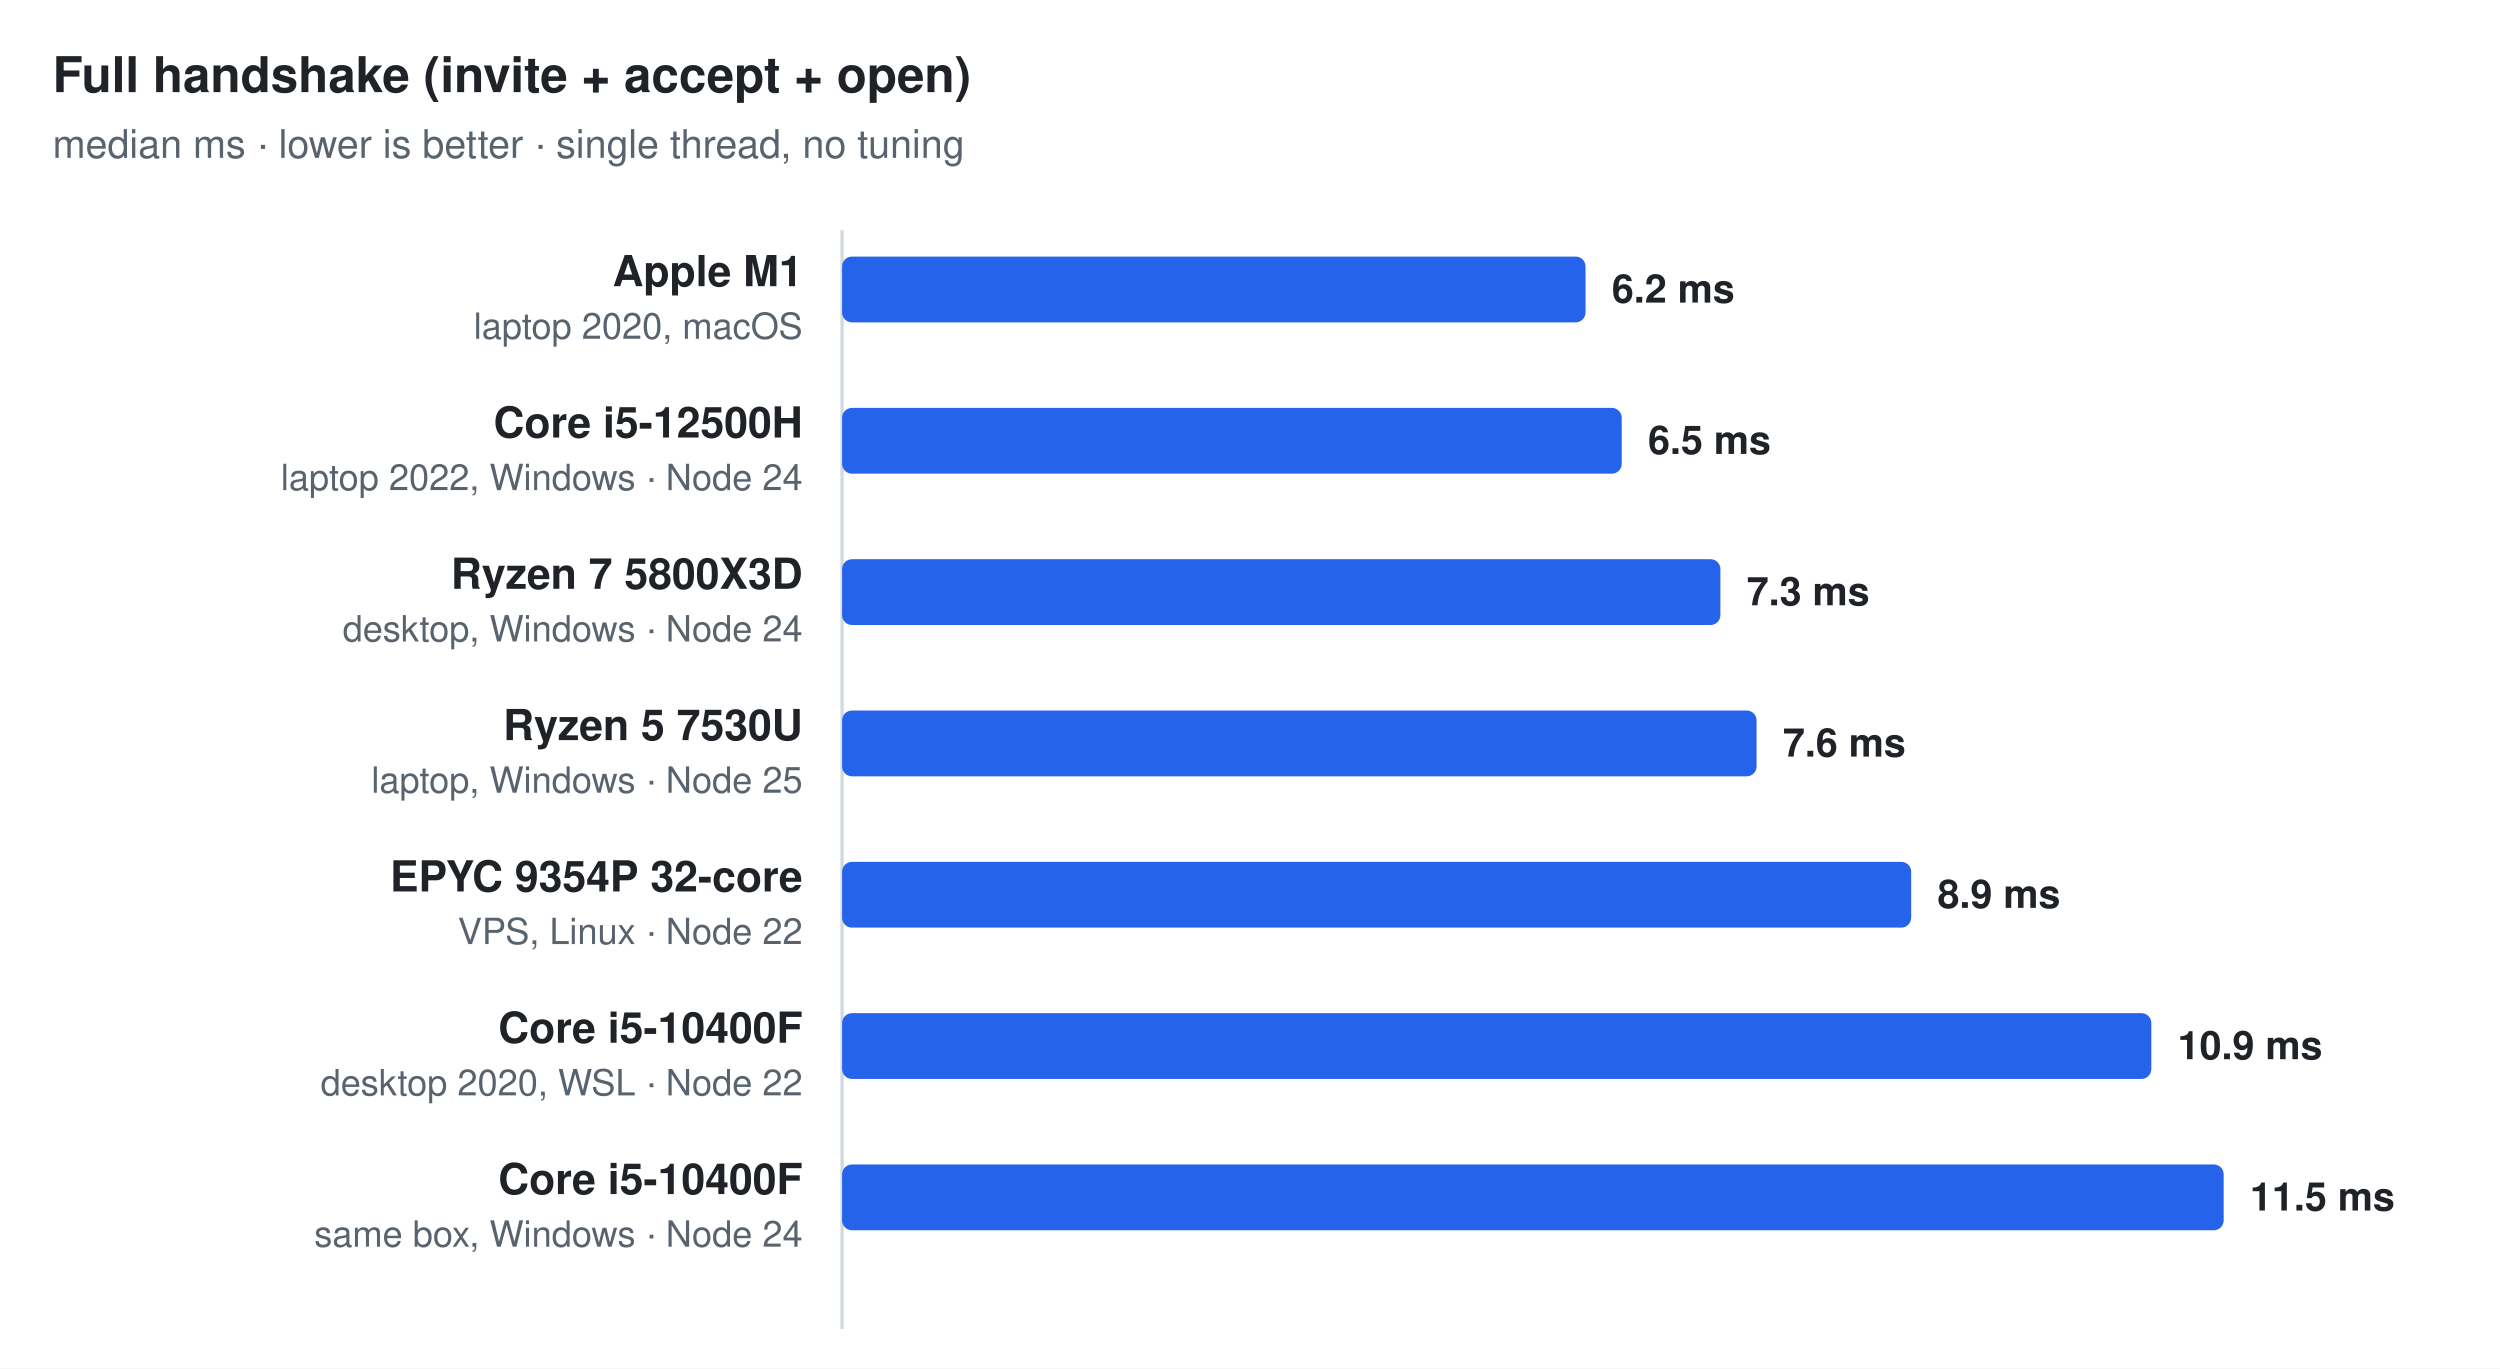
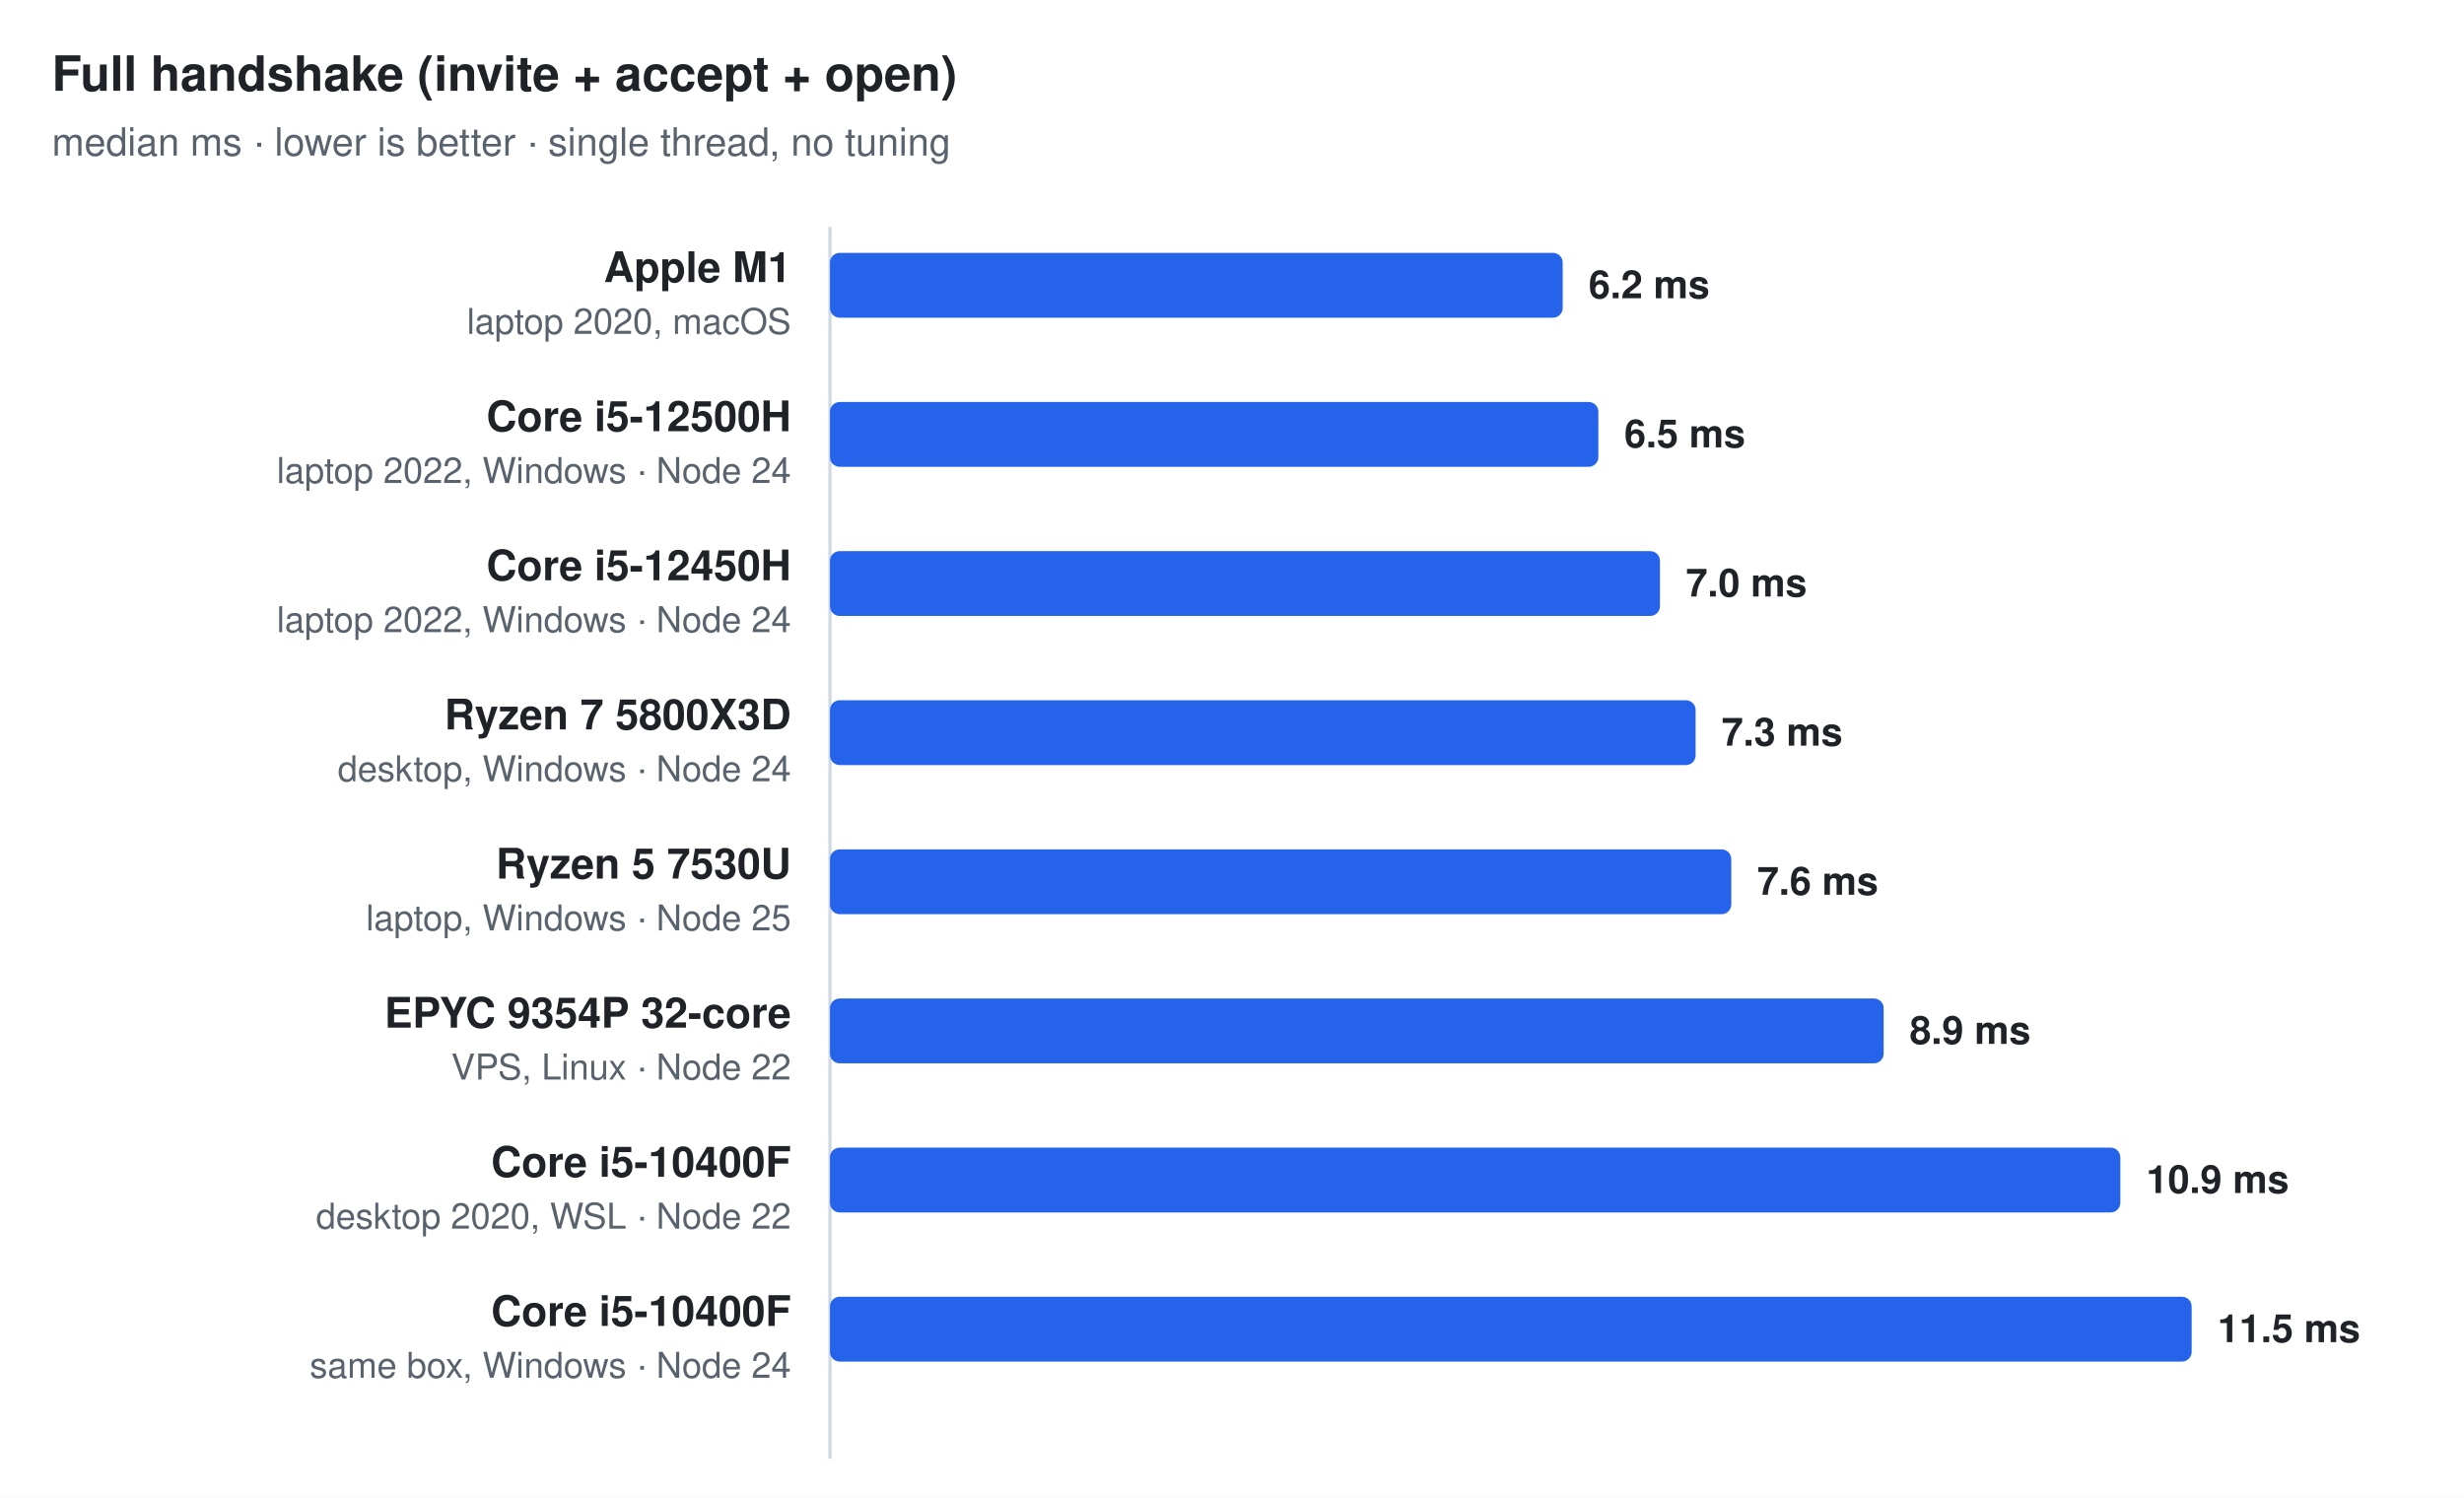
- <svg xmlns="http://www.w3.org/2000/svg" width="760" height="416" viewBox="0 0 760 416" role="img" aria-label="Full handshake (invite + accept + open), median milliseconds per machine, lower is better">
-   <rect width="760" height="416" fill="#ffffff" />
+ <svg xmlns="http://www.w3.org/2000/svg" width="760" height="462" viewBox="0 0 760 462" role="img" aria-label="Full handshake (invite + accept + open), median milliseconds per machine, lower is better">
+   <rect width="760" height="462" fill="#ffffff" />
  <text x="16" y="28" font-family="-apple-system,BlinkMacSystemFont,'Segoe UI',Helvetica,Arial,sans-serif" font-size="15" font-weight="700" fill="#1f2328">Full handshake (invite + accept + open)</text>
  <text x="16" y="48" font-family="-apple-system,BlinkMacSystemFont,'Segoe UI',Helvetica,Arial,sans-serif" font-size="12" fill="#59636e">median ms · lower is better · single thread, no tuning</text>
-   <line x1="256" y1="70" x2="256" y2="404" stroke="#d1d9e0" stroke-width="1" />
+   <line x1="256" y1="70" x2="256" y2="450" stroke="#d1d9e0" stroke-width="1" />
  <text x="244" y="87" text-anchor="end" font-family="-apple-system,BlinkMacSystemFont,'Segoe UI',Helvetica,Arial,sans-serif" font-size="13" font-weight="600" fill="#1f2328">Apple M1</text>
  <text x="244" y="103" text-anchor="end" font-family="-apple-system,BlinkMacSystemFont,'Segoe UI',Helvetica,Arial,sans-serif" font-size="11" fill="#59636e">laptop 2020, macOS</text>
  <rect x="256" y="78" width="226" height="20" rx="3" fill="#2563eb" />
  <text x="490" y="92" font-family="-apple-system,BlinkMacSystemFont,'Segoe UI',Helvetica,Arial,sans-serif" font-size="12" font-weight="600" fill="#1f2328">6.2 ms</text>
  <text x="244" y="133" text-anchor="end" font-family="-apple-system,BlinkMacSystemFont,'Segoe UI',Helvetica,Arial,sans-serif" font-size="13" font-weight="600" fill="#1f2328">Core i5-12500H</text>
  <text x="244" y="149" text-anchor="end" font-family="-apple-system,BlinkMacSystemFont,'Segoe UI',Helvetica,Arial,sans-serif" font-size="11" fill="#59636e">laptop 2022, Windows · Node 24</text>
  <rect x="256" y="124" width="237" height="20" rx="3" fill="#2563eb" />
  <text x="501" y="138" font-family="-apple-system,BlinkMacSystemFont,'Segoe UI',Helvetica,Arial,sans-serif" font-size="12" font-weight="600" fill="#1f2328">6.5 ms</text>
-   <text x="244" y="179" text-anchor="end" font-family="-apple-system,BlinkMacSystemFont,'Segoe UI',Helvetica,Arial,sans-serif" font-size="13" font-weight="600" fill="#1f2328">Ryzen 7 5800X3D</text>
-   <text x="244" y="195" text-anchor="end" font-family="-apple-system,BlinkMacSystemFont,'Segoe UI',Helvetica,Arial,sans-serif" font-size="11" fill="#59636e">desktop, Windows · Node 24</text>
-   <rect x="256" y="170" width="267" height="20" rx="3" fill="#2563eb" />
-   <text x="531" y="184" font-family="-apple-system,BlinkMacSystemFont,'Segoe UI',Helvetica,Arial,sans-serif" font-size="12" font-weight="600" fill="#1f2328">7.3 ms</text>
-   <text x="244" y="225" text-anchor="end" font-family="-apple-system,BlinkMacSystemFont,'Segoe UI',Helvetica,Arial,sans-serif" font-size="13" font-weight="600" fill="#1f2328">Ryzen 5 7530U</text>
-   <text x="244" y="241" text-anchor="end" font-family="-apple-system,BlinkMacSystemFont,'Segoe UI',Helvetica,Arial,sans-serif" font-size="11" fill="#59636e">laptop, Windows · Node 25</text>
-   <rect x="256" y="216" width="278" height="20" rx="3" fill="#2563eb" />
-   <text x="542" y="230" font-family="-apple-system,BlinkMacSystemFont,'Segoe UI',Helvetica,Arial,sans-serif" font-size="12" font-weight="600" fill="#1f2328">7.6 ms</text>
-   <text x="244" y="271" text-anchor="end" font-family="-apple-system,BlinkMacSystemFont,'Segoe UI',Helvetica,Arial,sans-serif" font-size="13" font-weight="600" fill="#1f2328">EPYC 9354P 32-core</text>
-   <text x="244" y="287" text-anchor="end" font-family="-apple-system,BlinkMacSystemFont,'Segoe UI',Helvetica,Arial,sans-serif" font-size="11" fill="#59636e">VPS, Linux · Node 22</text>
-   <rect x="256" y="262" width="325" height="20" rx="3" fill="#2563eb" />
-   <text x="589" y="276" font-family="-apple-system,BlinkMacSystemFont,'Segoe UI',Helvetica,Arial,sans-serif" font-size="12" font-weight="600" fill="#1f2328">8.9 ms</text>
-   <text x="244" y="317" text-anchor="end" font-family="-apple-system,BlinkMacSystemFont,'Segoe UI',Helvetica,Arial,sans-serif" font-size="13" font-weight="600" fill="#1f2328">Core i5-10400F</text>
-   <text x="244" y="333" text-anchor="end" font-family="-apple-system,BlinkMacSystemFont,'Segoe UI',Helvetica,Arial,sans-serif" font-size="11" fill="#59636e">desktop 2020, WSL · Node 22</text>
-   <rect x="256" y="308" width="398" height="20" rx="3" fill="#2563eb" />
-   <text x="662" y="322" font-family="-apple-system,BlinkMacSystemFont,'Segoe UI',Helvetica,Arial,sans-serif" font-size="12" font-weight="600" fill="#1f2328">10.9 ms</text>
+   <text x="244" y="179" text-anchor="end" font-family="-apple-system,BlinkMacSystemFont,'Segoe UI',Helvetica,Arial,sans-serif" font-size="13" font-weight="600" fill="#1f2328">Core i5-12450H</text>
+   <text x="244" y="195" text-anchor="end" font-family="-apple-system,BlinkMacSystemFont,'Segoe UI',Helvetica,Arial,sans-serif" font-size="11" fill="#59636e">laptop 2022, Windows · Node 24</text>
+   <rect x="256" y="170" width="256" height="20" rx="3" fill="#2563eb" />
+   <text x="520" y="184" font-family="-apple-system,BlinkMacSystemFont,'Segoe UI',Helvetica,Arial,sans-serif" font-size="12" font-weight="600" fill="#1f2328">7.0 ms</text>
+   <text x="244" y="225" text-anchor="end" font-family="-apple-system,BlinkMacSystemFont,'Segoe UI',Helvetica,Arial,sans-serif" font-size="13" font-weight="600" fill="#1f2328">Ryzen 7 5800X3D</text>
+   <text x="244" y="241" text-anchor="end" font-family="-apple-system,BlinkMacSystemFont,'Segoe UI',Helvetica,Arial,sans-serif" font-size="11" fill="#59636e">desktop, Windows · Node 24</text>
+   <rect x="256" y="216" width="267" height="20" rx="3" fill="#2563eb" />
+   <text x="531" y="230" font-family="-apple-system,BlinkMacSystemFont,'Segoe UI',Helvetica,Arial,sans-serif" font-size="12" font-weight="600" fill="#1f2328">7.3 ms</text>
+   <text x="244" y="271" text-anchor="end" font-family="-apple-system,BlinkMacSystemFont,'Segoe UI',Helvetica,Arial,sans-serif" font-size="13" font-weight="600" fill="#1f2328">Ryzen 5 7530U</text>
+   <text x="244" y="287" text-anchor="end" font-family="-apple-system,BlinkMacSystemFont,'Segoe UI',Helvetica,Arial,sans-serif" font-size="11" fill="#59636e">laptop, Windows · Node 25</text>
+   <rect x="256" y="262" width="278" height="20" rx="3" fill="#2563eb" />
+   <text x="542" y="276" font-family="-apple-system,BlinkMacSystemFont,'Segoe UI',Helvetica,Arial,sans-serif" font-size="12" font-weight="600" fill="#1f2328">7.6 ms</text>
+   <text x="244" y="317" text-anchor="end" font-family="-apple-system,BlinkMacSystemFont,'Segoe UI',Helvetica,Arial,sans-serif" font-size="13" font-weight="600" fill="#1f2328">EPYC 9354P 32-core</text>
+   <text x="244" y="333" text-anchor="end" font-family="-apple-system,BlinkMacSystemFont,'Segoe UI',Helvetica,Arial,sans-serif" font-size="11" fill="#59636e">VPS, Linux · Node 22</text>
+   <rect x="256" y="308" width="325" height="20" rx="3" fill="#2563eb" />
+   <text x="589" y="322" font-family="-apple-system,BlinkMacSystemFont,'Segoe UI',Helvetica,Arial,sans-serif" font-size="12" font-weight="600" fill="#1f2328">8.9 ms</text>
  <text x="244" y="363" text-anchor="end" font-family="-apple-system,BlinkMacSystemFont,'Segoe UI',Helvetica,Arial,sans-serif" font-size="13" font-weight="600" fill="#1f2328">Core i5-10400F</text>
-   <text x="244" y="379" text-anchor="end" font-family="-apple-system,BlinkMacSystemFont,'Segoe UI',Helvetica,Arial,sans-serif" font-size="11" fill="#59636e">same box, Windows · Node 24</text>
-   <rect x="256" y="354" width="420" height="20" rx="3" fill="#2563eb" />
-   <text x="684" y="368" font-family="-apple-system,BlinkMacSystemFont,'Segoe UI',Helvetica,Arial,sans-serif" font-size="12" font-weight="600" fill="#1f2328">11.5 ms</text>
+   <text x="244" y="379" text-anchor="end" font-family="-apple-system,BlinkMacSystemFont,'Segoe UI',Helvetica,Arial,sans-serif" font-size="11" fill="#59636e">desktop 2020, WSL · Node 22</text>
+   <rect x="256" y="354" width="398" height="20" rx="3" fill="#2563eb" />
+   <text x="662" y="368" font-family="-apple-system,BlinkMacSystemFont,'Segoe UI',Helvetica,Arial,sans-serif" font-size="12" font-weight="600" fill="#1f2328">10.9 ms</text>
+   <text x="244" y="409" text-anchor="end" font-family="-apple-system,BlinkMacSystemFont,'Segoe UI',Helvetica,Arial,sans-serif" font-size="13" font-weight="600" fill="#1f2328">Core i5-10400F</text>
+   <text x="244" y="425" text-anchor="end" font-family="-apple-system,BlinkMacSystemFont,'Segoe UI',Helvetica,Arial,sans-serif" font-size="11" fill="#59636e">same box, Windows · Node 24</text>
+   <rect x="256" y="400" width="420" height="20" rx="3" fill="#2563eb" />
+   <text x="684" y="414" font-family="-apple-system,BlinkMacSystemFont,'Segoe UI',Helvetica,Arial,sans-serif" font-size="12" font-weight="600" fill="#1f2328">11.5 ms</text>
</svg>
